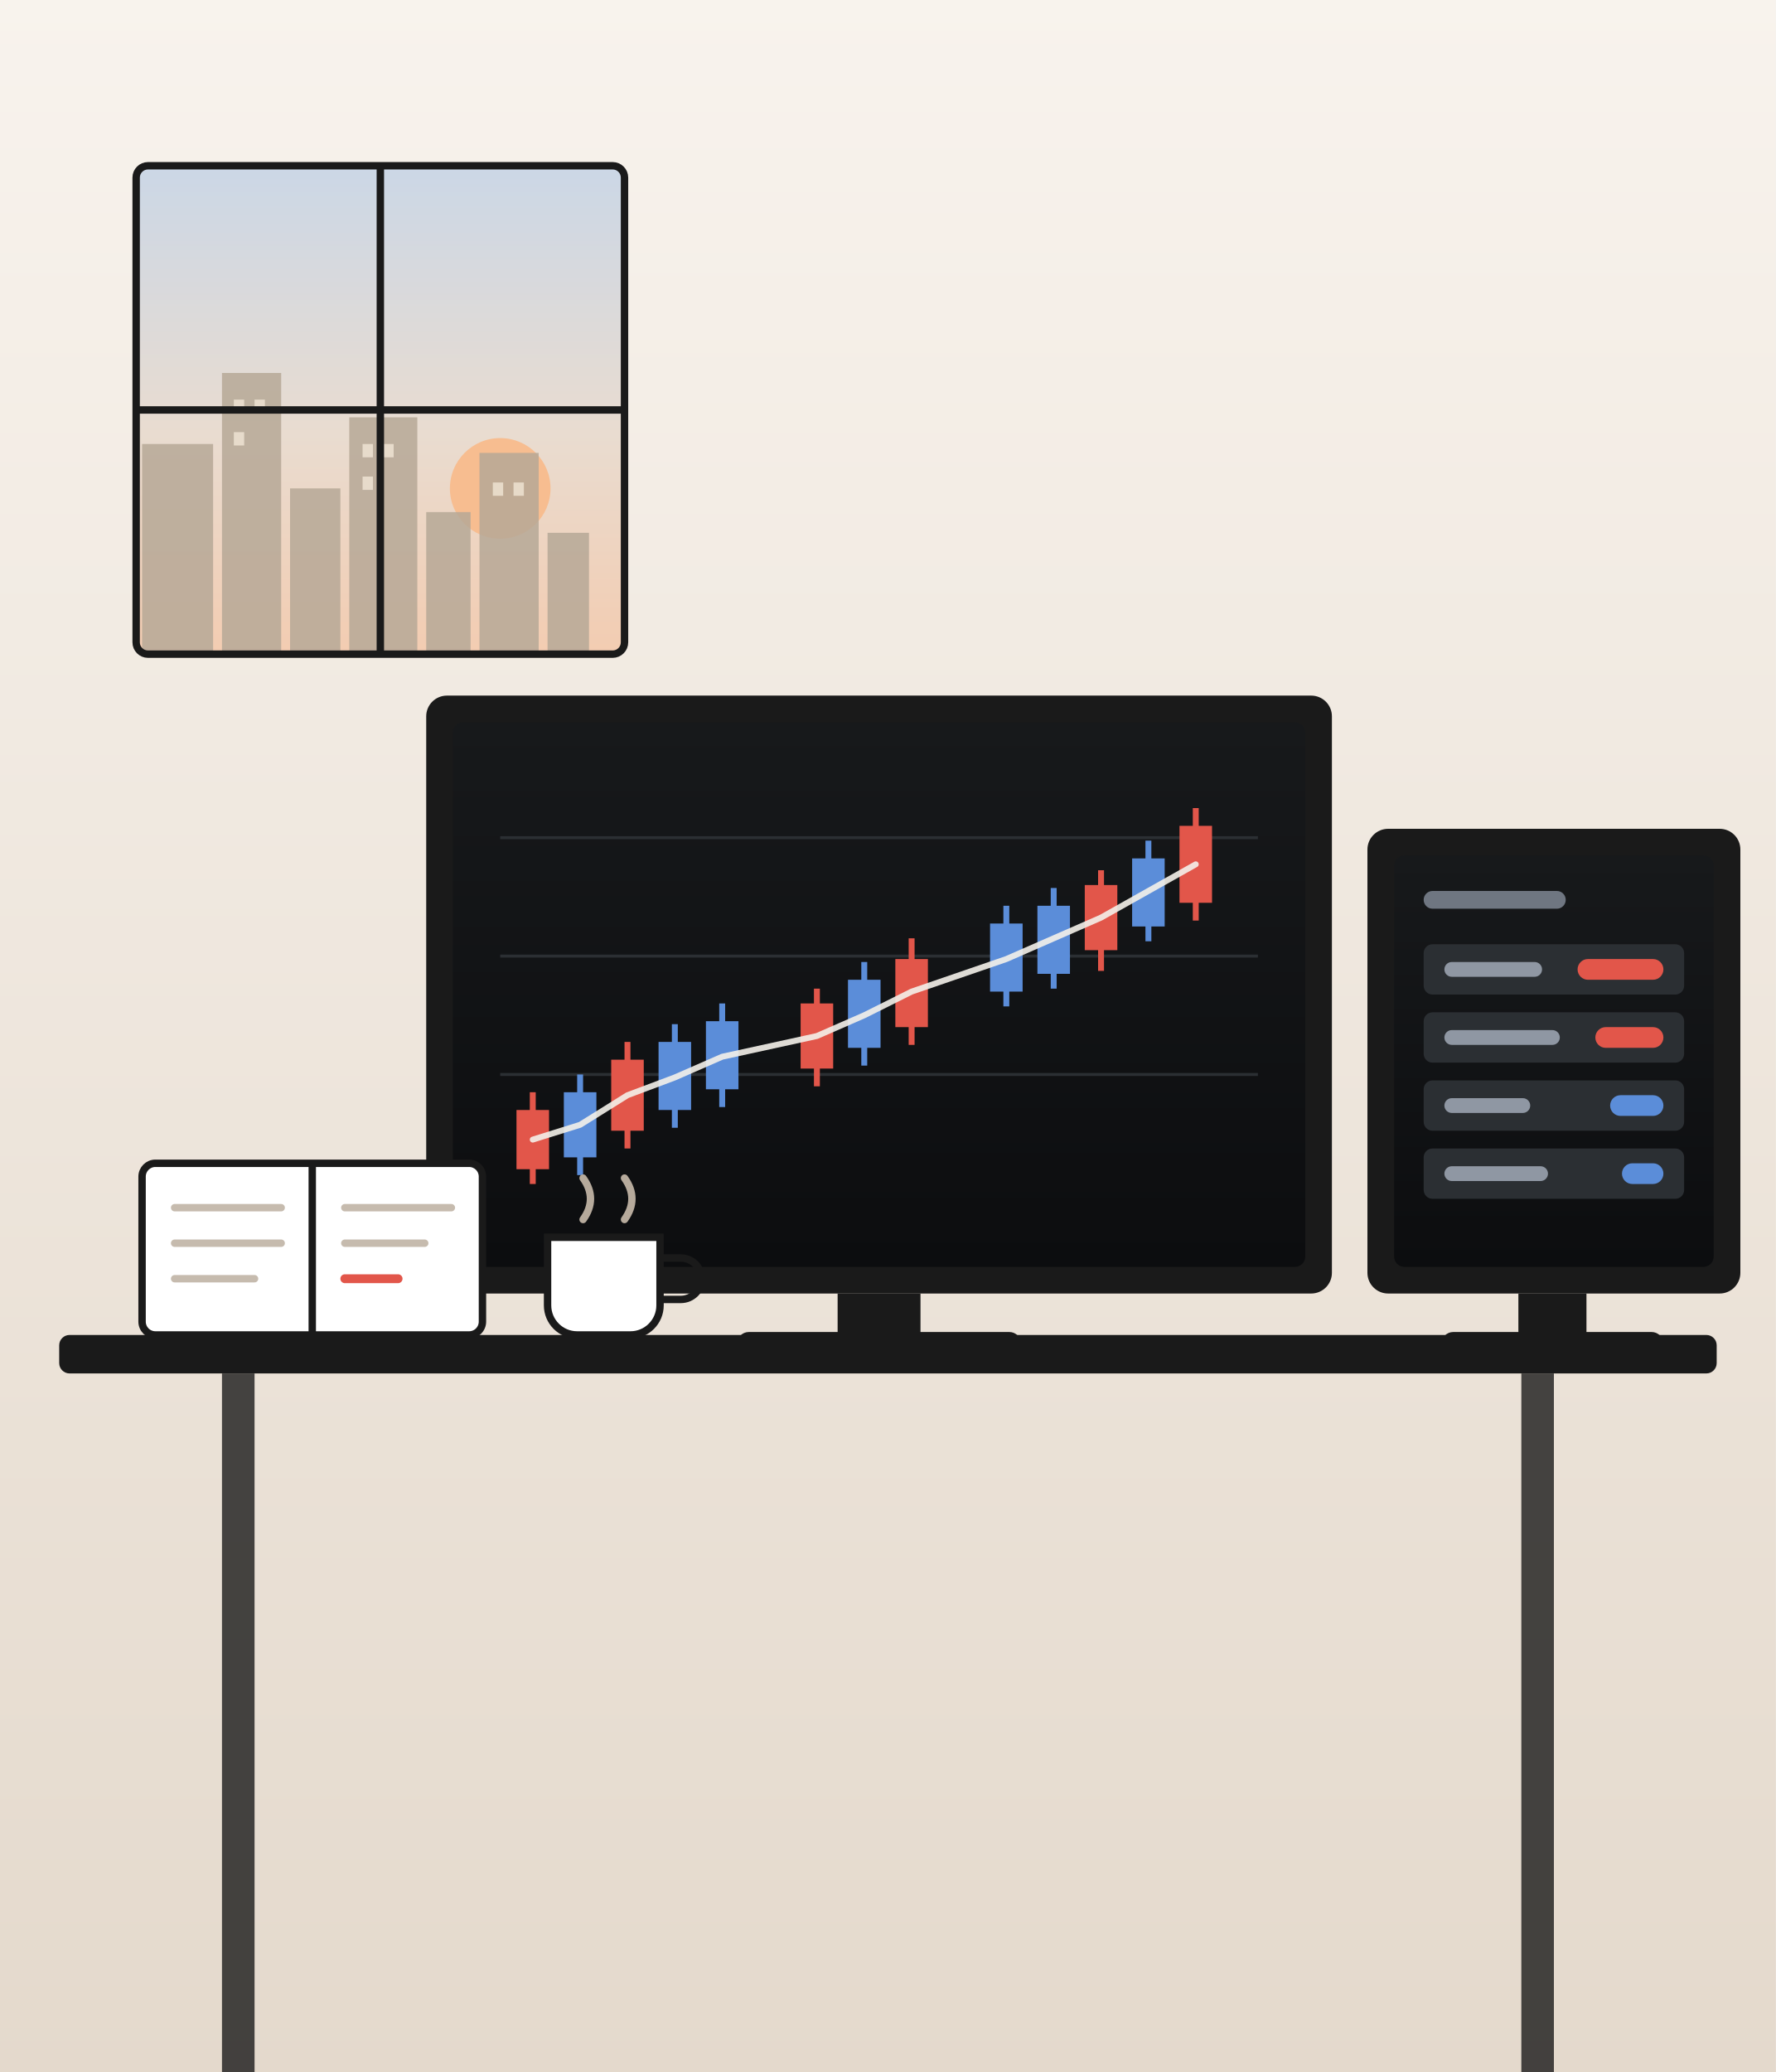
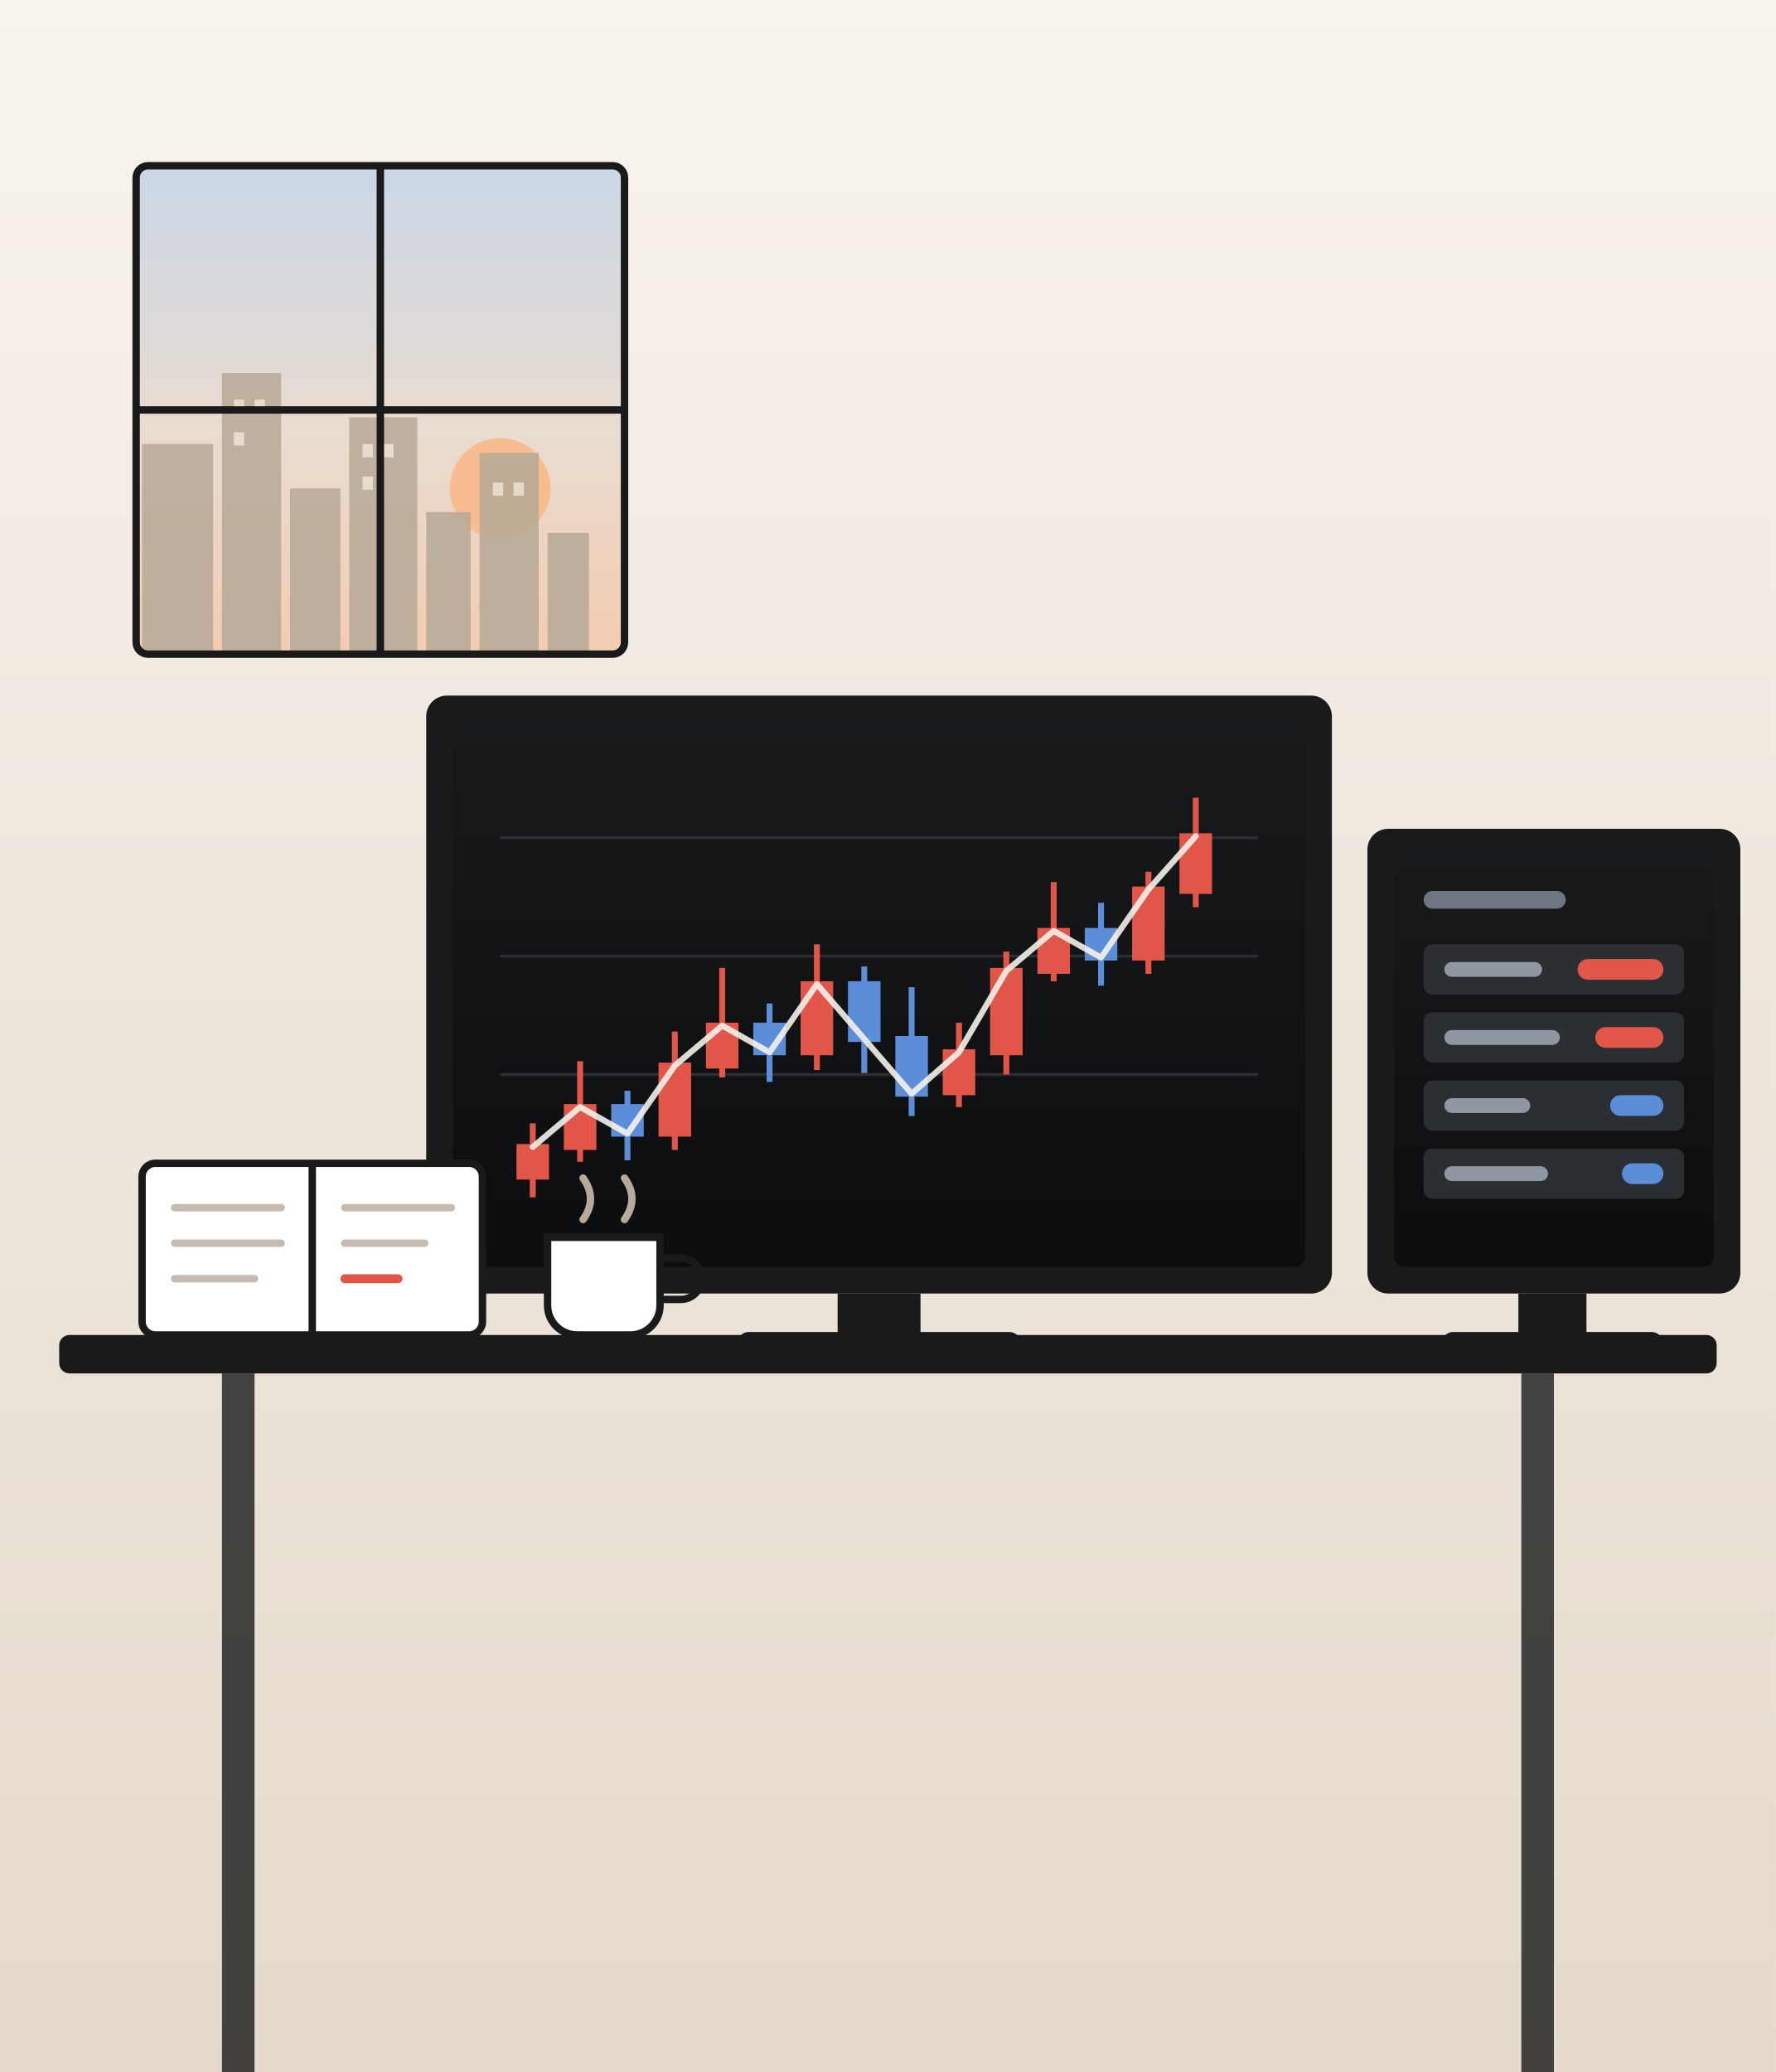
<svg xmlns="http://www.w3.org/2000/svg" viewBox="0 0 1200 1400" role="img" aria-label="장 시작 전 트레이딩 책상">
  <defs>
    <linearGradient id="room" x1="0" y1="0" x2="0" y2="1">
      <stop offset="0" stop-color="#f8f3ed" />
      <stop offset="1" stop-color="#e4d9cc" />
    </linearGradient>
    <linearGradient id="dawn" x1="0" y1="0" x2="0" y2="1">
      <stop offset="0" stop-color="#cbd7e6" />
      <stop offset="0.55" stop-color="#e9dcd0" />
      <stop offset="1" stop-color="#f3ccb1" />
    </linearGradient>
    <linearGradient id="screen" x1="0" y1="0" x2="0" y2="1">
      <stop offset="0" stop-color="#17191b" />
      <stop offset="1" stop-color="#0c0d0f" />
    </linearGradient>
    <clipPath id="pane">
      <rect x="92" y="112" width="330" height="330" rx="8" />
    </clipPath>
  </defs>
  <rect width="1200" height="1400" fill="url(#room)" />
  <g clip-path="url(#pane)">
    <rect x="92" y="112" width="330" height="330" fill="url(#dawn)" />
    <circle cx="338" cy="330" r="34" fill="#f7bd90" />
    <g fill="#b6a897" opacity="0.85">
      <rect x="96" y="300" width="48" height="142" />
      <rect x="150" y="252" width="40" height="190" />
      <rect x="196" y="330" width="34" height="112" />
      <rect x="236" y="282" width="46" height="160" />
      <rect x="288" y="346" width="30" height="96" />
      <rect x="324" y="306" width="40" height="136" />
      <rect x="370" y="360" width="28" height="82" />
    </g>
    <g fill="#f6ecdc" opacity="0.72">
      <rect x="158" y="270" width="7" height="9" />
      <rect x="172" y="270" width="7" height="9" />
      <rect x="158" y="292" width="7" height="9" />
      <rect x="245" y="300" width="7" height="9" />
      <rect x="259" y="300" width="7" height="9" />
      <rect x="245" y="322" width="7" height="9" />
      <rect x="333" y="326" width="7" height="9" />
      <rect x="347" y="326" width="7" height="9" />
    </g>
  </g>
  <g fill="none" stroke="#1a1a1a" stroke-width="5">
    <rect x="92" y="112" width="330" height="330" rx="8" />
    <line x1="257" y1="112" x2="257" y2="442" />
    <line x1="92" y1="277" x2="422" y2="277" />
  </g>
  <g>
    <rect x="288" y="470" width="612" height="404" rx="14" fill="#1a1a1a" />
    <rect x="306" y="488" width="576" height="368" rx="7" fill="url(#screen)" />
    <g stroke="#2b2f33" stroke-width="2">
      <line x1="338" y1="566" x2="850" y2="566" />
      <line x1="338" y1="646" x2="850" y2="646" />
      <line x1="338" y1="726" x2="850" y2="726" />
    </g>
    <g stroke-width="4">
      <g stroke="#e2564a" fill="#e2564a">
-         <line x1="360" y1="738" x2="360" y2="800" />
-         <rect x="351" y="752" width="18" height="36" />
-         <line x1="424" y1="704" x2="424" y2="776" />
-         <rect x="415" y="718" width="18" height="44" />
-         <line x1="552" y1="668" x2="552" y2="734" />
-         <rect x="543" y="680" width="18" height="40" />
-         <line x1="616" y1="634" x2="616" y2="706" />
-         <rect x="607" y="650" width="18" height="42" />
-         <line x1="744" y1="588" x2="744" y2="656" />
-         <rect x="735" y="600" width="18" height="40" />
-         <line x1="808" y1="546" x2="808" y2="622" />
-         <rect x="799" y="560" width="18" height="48" />
+         <line x1="360" y1="759" x2="360" y2="809" />
+         <rect x="351" y="775" width="18" height="20" />
+         <line x1="392" y1="717" x2="392" y2="785" />
+         <rect x="383" y="748" width="18" height="27" />
+         <line x1="456" y1="697" x2="456" y2="777" />
+         <rect x="447" y="720" width="18" height="46" />
+         <line x1="488" y1="654" x2="488" y2="728" />
+         <rect x="479" y="693" width="18" height="27" />
+         <line x1="552" y1="638" x2="552" y2="723" />
+         <rect x="543" y="665" width="18" height="46" />
+         <line x1="648" y1="691" x2="648" y2="748" />
+         <rect x="639" y="711" width="18" height="27" />
+         <line x1="680" y1="643" x2="680" y2="726" />
+         <rect x="671" y="656" width="18" height="55" />
+         <line x1="712" y1="596" x2="712" y2="663" />
+         <rect x="703" y="629" width="18" height="27" />
+         <line x1="776" y1="589" x2="776" y2="658" />
+         <rect x="767" y="601" width="18" height="46" />
+         <line x1="808" y1="539" x2="808" y2="613" />
+         <rect x="799" y="565" width="18" height="37" />
      </g>
      <g stroke="#5b8dd9" fill="#5b8dd9">
-         <line x1="392" y1="726" x2="392" y2="794" />
-         <rect x="383" y="740" width="18" height="40" />
-         <line x1="456" y1="692" x2="456" y2="762" />
-         <rect x="447" y="706" width="18" height="42" />
-         <line x1="488" y1="678" x2="488" y2="748" />
-         <rect x="479" y="692" width="18" height="42" />
-         <line x1="584" y1="650" x2="584" y2="720" />
-         <rect x="575" y="664" width="18" height="42" />
-         <line x1="680" y1="612" x2="680" y2="680" />
-         <rect x="671" y="626" width="18" height="42" />
-         <line x1="712" y1="600" x2="712" y2="668" />
-         <rect x="703" y="614" width="18" height="42" />
-         <line x1="776" y1="568" x2="776" y2="636" />
-         <rect x="767" y="582" width="18" height="42" />
+         <line x1="424" y1="737" x2="424" y2="784" />
+         <rect x="415" y="748" width="18" height="18" />
+         <line x1="520" y1="678" x2="520" y2="731" />
+         <rect x="511" y="693" width="18" height="18" />
+         <line x1="584" y1="653" x2="584" y2="725" />
+         <rect x="575" y="665" width="18" height="37" />
+         <line x1="616" y1="667" x2="616" y2="754" />
+         <rect x="607" y="702" width="18" height="37" />
+         <line x1="744" y1="610" x2="744" y2="666" />
+         <rect x="735" y="629" width="18" height="18" />
      </g>
    </g>
-     <polyline points="360,770 392,760 424,740 456,728 488,714 552,700 584,686 616,670 680,648 712,634 744,620 776,602 808,584" fill="none" stroke="#f4f1ea" stroke-width="4" stroke-linecap="round" stroke-linejoin="round" opacity="0.9" />
+     <polyline points="360,775 392,748 424,766 456,720 488,693 520,711 552,665 584,702 616,739 648,711 680,656 712,629 744,647 776,601 808,565" fill="none" stroke="#f4f1ea" stroke-width="4" stroke-linecap="round" stroke-linejoin="round" opacity="0.9" />
  </g>
  <g>
    <rect x="924" y="560" width="252" height="314" rx="14" fill="#1a1a1a" />
    <rect x="942" y="578" width="216" height="278" rx="7" fill="url(#screen)" />
    <rect x="962" y="602" width="96" height="12" rx="6" fill="#6f7681" />
    <g fill="#2b2f33">
      <rect x="962" y="638" width="176" height="34" rx="6" />
      <rect x="962" y="684" width="176" height="34" rx="6" />
      <rect x="962" y="730" width="176" height="34" rx="6" />
      <rect x="962" y="776" width="176" height="34" rx="6" />
    </g>
    <g fill="#8f97a3">
      <rect x="976" y="650" width="66" height="10" rx="5" />
      <rect x="976" y="696" width="78" height="10" rx="5" />
      <rect x="976" y="742" width="58" height="10" rx="5" />
      <rect x="976" y="788" width="70" height="10" rx="5" />
    </g>
    <g>
      <rect x="1066" y="648" width="58" height="14" rx="7" fill="#e2564a" />
      <rect x="1078" y="694" width="46" height="14" rx="7" fill="#e2564a" />
      <rect x="1088" y="740" width="36" height="14" rx="7" fill="#5b8dd9" />
      <rect x="1096" y="786" width="28" height="14" rx="7" fill="#5b8dd9" />
    </g>
  </g>
  <g fill="#1a1a1a">
    <rect x="566" y="874" width="56" height="34" />
    <rect x="498" y="900" width="192" height="16" rx="8" />
    <rect x="1026" y="874" width="46" height="34" />
    <rect x="974" y="900" width="150" height="16" rx="8" />
  </g>
  <g transform="translate(96 786)">
    <rect x="0" y="0" width="230" height="116" rx="9" fill="#ffffff" stroke="#1a1a1a" stroke-width="5" />
    <line x1="115" y1="0" x2="115" y2="116" stroke="#1a1a1a" stroke-width="5" />
    <g stroke="#c6bbae" stroke-width="5" stroke-linecap="round">
      <line x1="22" y1="30" x2="94" y2="30" />
      <line x1="22" y1="54" x2="94" y2="54" />
      <line x1="22" y1="78" x2="76" y2="78" />
      <line x1="137" y1="30" x2="209" y2="30" />
      <line x1="137" y1="54" x2="191" y2="54" />
    </g>
    <line x1="137" y1="78" x2="173" y2="78" stroke="#e2564a" stroke-width="6" stroke-linecap="round" />
  </g>
  <g transform="translate(370 818)">
    <path d="M0 18 h76 v46 a20 20 0 0 1 -20 20 h-36 a20 20 0 0 1 -20 -20 z" fill="#ffffff" stroke="#1a1a1a" stroke-width="5" />
    <path d="M76 32 h14 a14 14 0 0 1 0 28 h-14" fill="none" stroke="#1a1a1a" stroke-width="5" />
    <path d="M24 6 q10 -14 0 -28 M52 6 q10 -14 0 -28" fill="none" stroke="#b6aa9c" stroke-width="5" stroke-linecap="round" />
  </g>
  <rect x="40" y="902" width="1120" height="26" rx="7" fill="#1a1a1a" />
  <g fill="#1a1a1a" opacity="0.8">
    <rect x="150" y="928" width="22" height="472" />
    <rect x="1028" y="928" width="22" height="472" />
  </g>
</svg>
